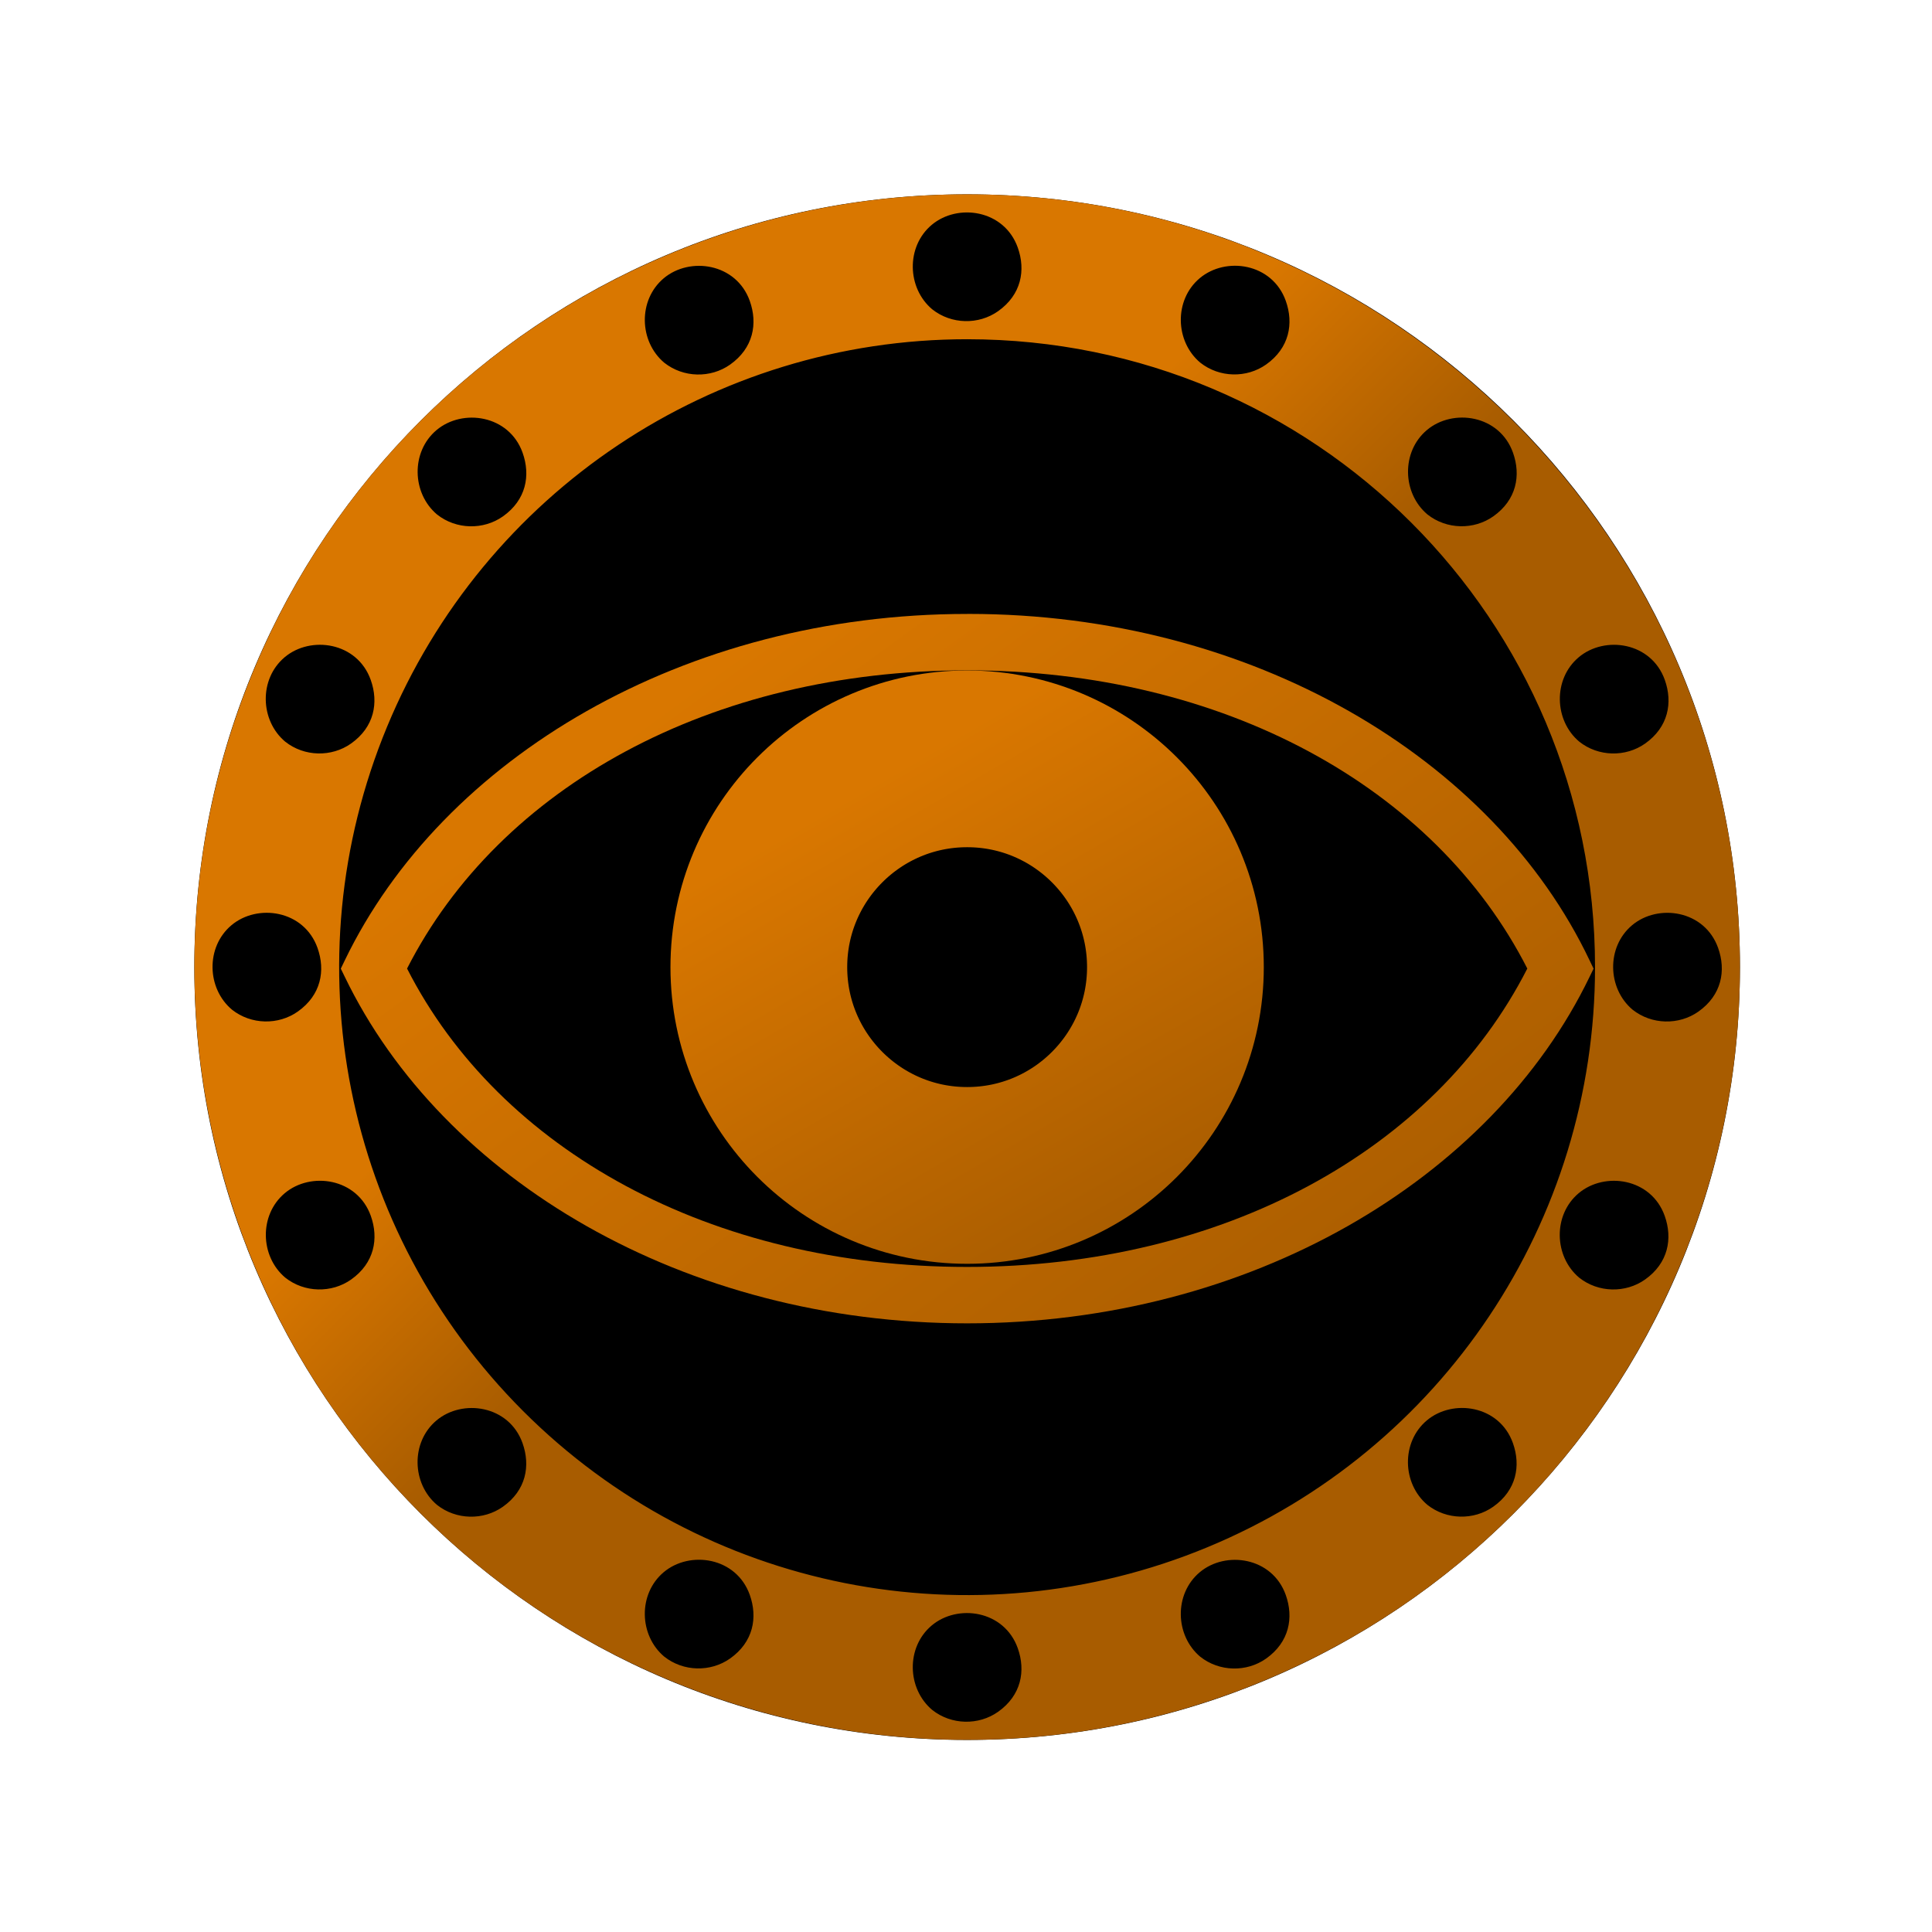
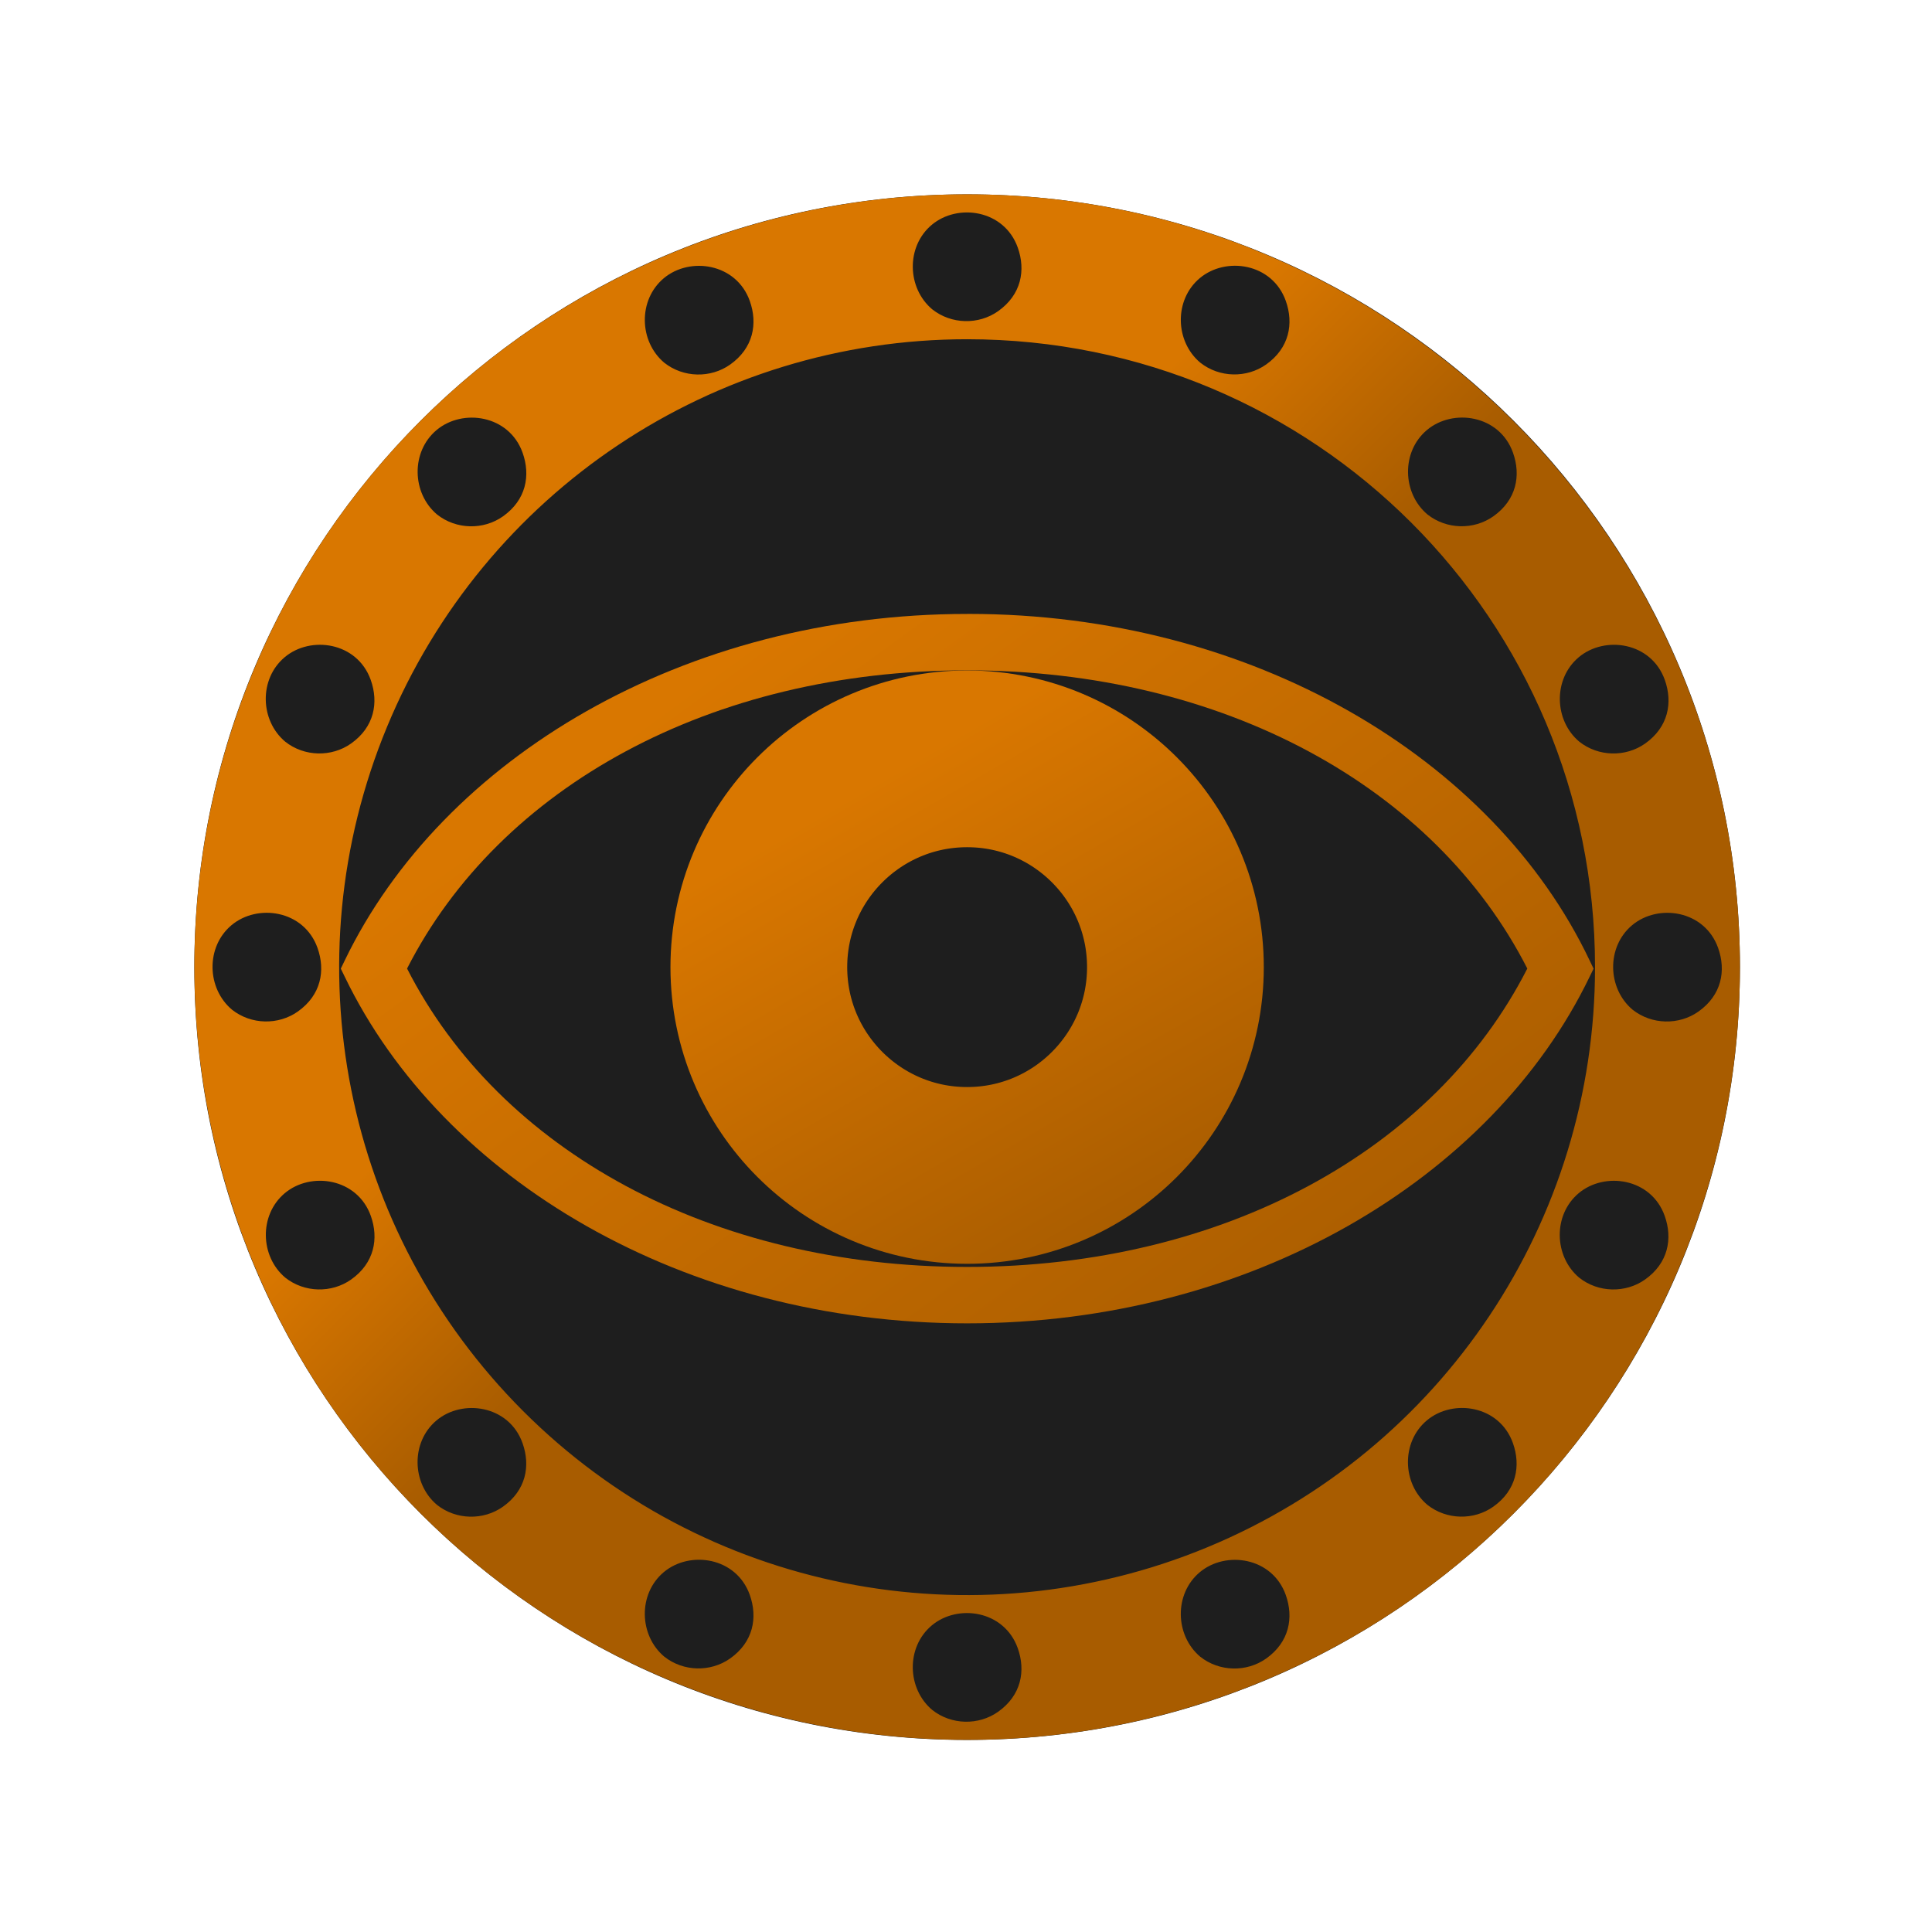
<svg xmlns="http://www.w3.org/2000/svg" xmlns:xlink="http://www.w3.org/1999/xlink" class="snail_eye" version="1.1" id="Layer_1" x="0px" y="0px" width="512" viewBox="0 0 512 512" enable-background="new 0 0 512 512" xml:space="preserve" height="512" style="background-color: transparent;">
  <defs id="defs2986">
    <linearGradient id="linearGradient2675">
      <stop style="stop-color:#d97700" offset="0" id="stop2671" />
      <stop style="stop-color:#a85c00" offset="0.80" id="stop2673" />
    </linearGradient>
    <linearGradient id="linearGradient1085">
      <stop style="stop-color:#d97700" offset="0" id="stop1081" />
      <stop style="stop-color:#a85c00" offset="0.20" id="stop1083" />
    </linearGradient>
    <linearGradient xlink:href="#linearGradient1085" id="linearGradient1093" x1="0" y1="0" x2="512" y2="512" gradientUnits="userSpaceOnUse" />
    <linearGradient xlink:href="#linearGradient2675" id="linearGradient2677" x1="221.125" y1="191.955" x2="331.379" y2="382.636" gradientUnits="userSpaceOnUse" gradientTransform="translate(3,3)" />
    <linearGradient xlink:href="#linearGradient1085" id="linearGradient2737" gradientUnits="userSpaceOnUse" x1="190" y1="190" x2="512" y2="512" />
    <linearGradient xlink:href="#linearGradient2675" id="linearGradient2765" gradientUnits="userSpaceOnUse" x1="173" y1="155" x2="401" y2="468" gradientTransform="translate(0.5,0.5)" />
  </defs>
  <g id="g1053" style="display:inline;mix-blend-mode:normal;fill:url(#linearGradient1093);fill-opacity:0" transform="matrix(0.80,0,0,0.80,51.5,51.5)">
-     <circle style="background-color:#1e1e1e;display:inline;mix-blend-mode:normal;fill:black;fill-opacity:1;stroke-width:2;image-rendering:auto;opacity:1" id="path284" cx="256" cy="256" r="256" />
+     <circle style="display:inline;mix-blend-mode:normal;fill:#1e1e1e;fill-opacity:1;stroke-width:2;image-rendering:auto;opacity:1" id="path284" cx="256" cy="256" r="256" />
    <circle style="display:inline;fill:none;fill-opacity:1;fill-rule:evenodd;stroke:url(#linearGradient2677);stroke-width:58.549;stroke-dasharray:none;stroke-opacity:1" id="path3190" cx="256" cy="256" r="69" />
    <path style="color:#000000;fill:url(#linearGradient2765);fill-opacity:1;-inkscape-stroke:none" d="m 256,139 c -93.648,0 -173.751,47.591 -206.182,114.803 l -1.3,2.697 1.3,2.668 c 32.431,67.212 112.534,114.832 206.182,114.832 93.648,0 173.786,-47.62 206.217,-114.832 l 1.3,-2.668 -1.3,-2.697 C 430.278,186.582 350.14,138.99 256.492,138.99 Z m 0,18.688 c 84.825,0 154.891,38.584 185.566,98.783 -30.668,60.211 -100.73,98.841 -185.566,98.841 -84.836,0 -154.862,-38.63 -185.53,-98.841 30.675,-60.199 100.705,-98.783 185.53,-98.783 z" id="path1079" />
    <path id="path19241" style="color:#000000;display:inline;fill:url(#linearGradient2737);fill-opacity:1;paint-order:markers fill stroke" d="m 244.444,38.097 c -8.38,-7.042 -8.737,-20.779 -0.185,-27.973 8.635,-7.265 24.033,-5.03 28.509,7.494 2.686,7.514 1.188,15.655 -6.521,21.1 -6.436,4.546 -15.465,4.398 -21.802,-0.621 z m 88.784,17.661 c -8.38,-7.042 -8.737,-20.779 -0.185,-27.973 8.635,-7.265 24.033,-5.03 28.509,7.494 2.686,7.514 1.188,15.655 -6.521,21.1 -6.436,4.546 -15.465,4.398 -21.802,-0.621 z m 75.267,50.293 c -8.38,-7.042 -8.737,-20.779 -0.185,-27.973 8.635,-7.265 24.033,-5.03 28.509,7.494 2.686,7.514 1.188,15.655 -6.521,21.1 -6.436,4.546 -15.465,4.398 -21.802,-0.621 z m 50.291,75.268 c -8.38,-7.042 -8.737,-20.779 -0.185,-27.973 8.635,-7.265 24.033,-5.03 28.509,7.494 2.686,7.514 1.188,15.655 -6.521,21.1 -6.436,4.546 -15.465,4.398 -21.802,-0.621 z m 17.658,88.785 c -8.38,-7.042 -8.737,-20.779 -0.185,-27.973 8.635,-7.265 24.033,-5.03 28.509,7.494 2.686,7.514 1.188,15.655 -6.521,21.1 -6.436,4.546 -15.465,4.398 -21.802,-0.621 z m -17.69,88.769 c -8.38,-7.042 -8.737,-20.779 -0.185,-27.973 8.635,-7.265 24.033,-5.03 28.509,7.494 2.686,7.514 1.188,15.655 -6.521,21.1 -6.436,4.546 -15.465,4.398 -21.802,-0.621 z m -50.287,75.256 c -8.38,-7.042 -8.737,-20.779 -0.185,-27.973 8.635,-7.265 24.033,-5.03 28.509,7.494 2.686,7.514 1.188,15.655 -6.521,21.1 -6.436,4.546 -15.465,4.398 -21.802,-0.621 z m -75.245,50.31 c -8.38,-7.042 -8.737,-20.779 -0.185,-27.973 8.635,-7.265 24.033,-5.03 28.509,7.494 2.686,7.514 1.188,15.655 -6.521,21.1 -6.436,4.546 -15.465,4.398 -21.802,-0.621 z m -88.782,17.628 c -8.38,-7.042 -8.737,-20.779 -0.185,-27.973 8.635,-7.265 24.033,-5.03 28.509,7.494 2.686,7.514 1.188,15.655 -6.521,21.1 -6.436,4.546 -15.465,4.398 -21.802,-0.621 z m -88.771,-17.659 c -8.38,-7.042 -8.737,-20.779 -0.185,-27.973 8.635,-7.265 24.033,-5.03 28.509,7.494 2.686,7.514 1.188,15.655 -6.521,21.1 -6.436,4.546 -15.465,4.398 -21.802,-0.621 z m -75.276,-50.264 c -8.38,-7.042 -8.737,-20.779 -0.185,-27.973 8.635,-7.265 24.033,-5.03 28.509,7.494 2.686,7.514 1.188,15.655 -6.521,21.1 -6.436,4.546 -15.465,4.398 -21.802,-0.621 z m -50.262,-75.277 c -8.38,-7.042 -8.737,-20.779 -0.185,-27.973 8.635,-7.265 24.033,-5.03 28.509,7.494 2.686,7.514 1.188,15.655 -6.521,21.1 -6.436,4.546 -15.465,4.398 -21.802,-0.621 z m -17.657,-88.772 C 4.094,263.052 3.737,249.315 12.289,242.121 c 8.635,-7.265 24.033,-5.03 28.509,7.494 2.686,7.514 1.188,15.655 -6.521,21.1 -6.436,4.546 -15.465,4.398 -21.802,-0.621 z m 17.631,-88.781 c -8.38,-7.042 -8.737,-20.779 -0.185,-27.973 8.635,-7.265 24.033,-5.03 28.509,7.494 2.686,7.514 1.188,15.655 -6.521,21.1 -6.436,4.546 -15.465,4.398 -21.802,-0.621 z m 50.312,-75.244 C 72.037,99.027 71.68,85.29 80.232,78.096 c 8.635,-7.265 24.033,-5.03 28.509,7.494 2.686,7.514 1.188,15.655 -6.521,21.1 -6.436,4.546 -15.465,4.398 -21.802,-0.621 z m 75.257,-50.285 c -8.38,-7.042 -8.737,-20.779 -0.185,-27.973 8.635,-7.265 24.033,-5.03 28.509,7.494 2.686,7.514 1.188,15.655 -6.521,21.1 -6.436,4.546 -15.465,4.398 -21.802,-0.621 z M 256,0 C 152.527,0 59.084,62.436 19.488,158.031 c -39.595,95.595 -17.665,205.815 55.5,278.98 73.165,73.165 183.385,95.095 278.98,55.5 C 449.564,452.916 512,359.473 512,256 512,114.9 397.1,0 256,0 Z m 0,48 c 115.159,0 208,92.841 208,208 0,84.197 -50.615,159.947 -128.4,192.166 C 257.814,480.385 168.466,462.607 108.93,403.07 49.393,343.534 31.615,254.186 63.834,176.4 96.053,98.615 171.803,48 256,48 Z" />
  </g>
</svg>
